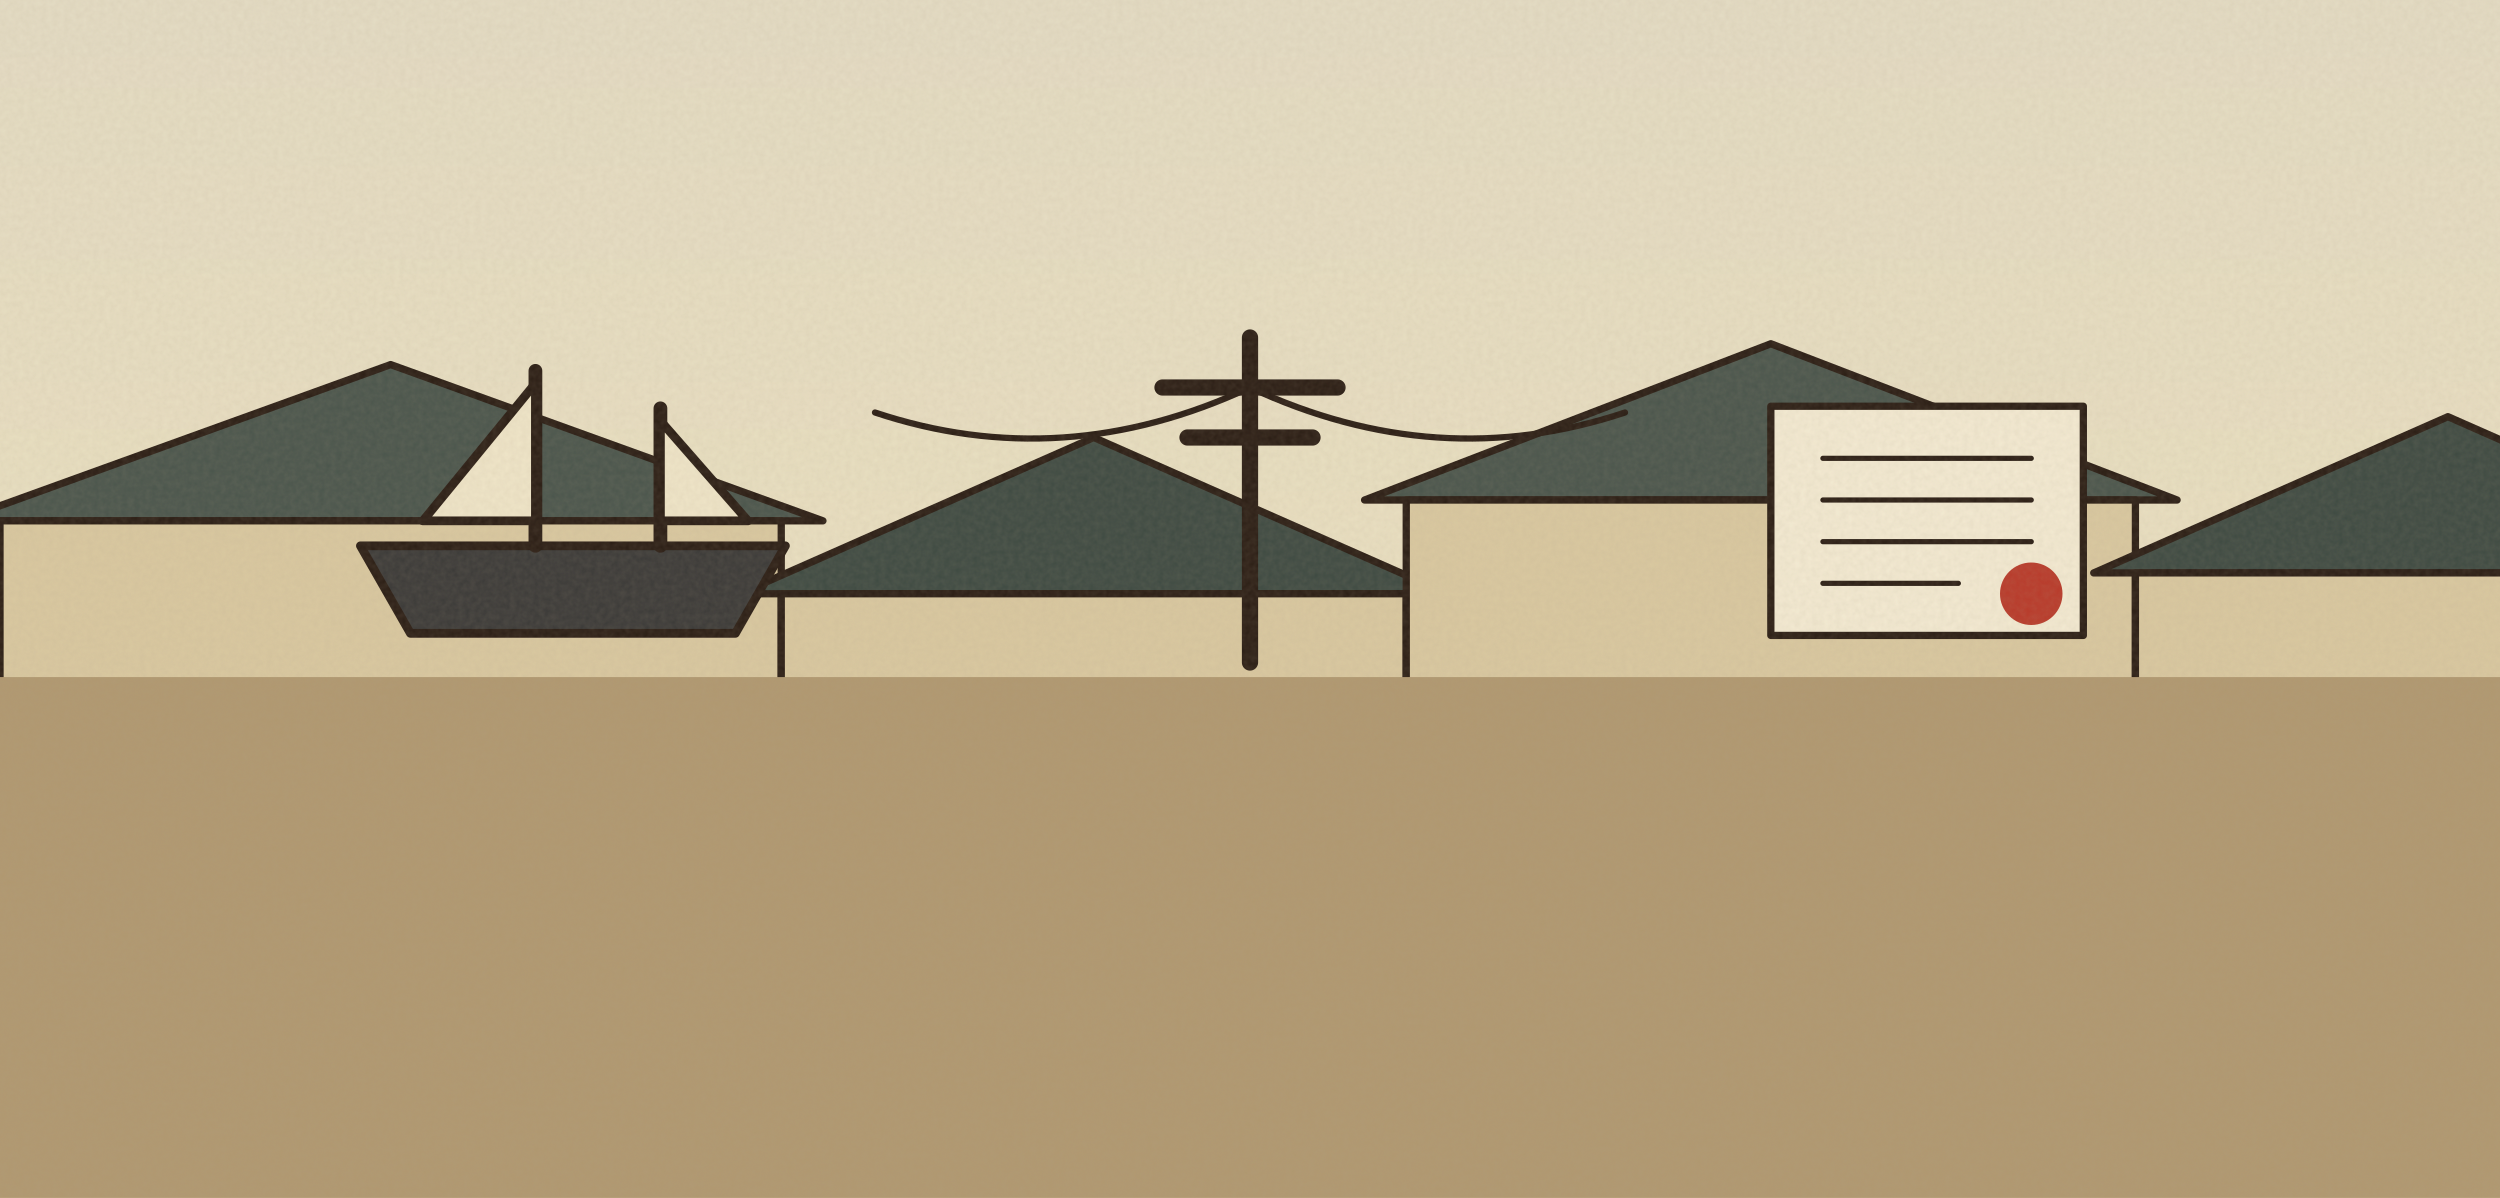
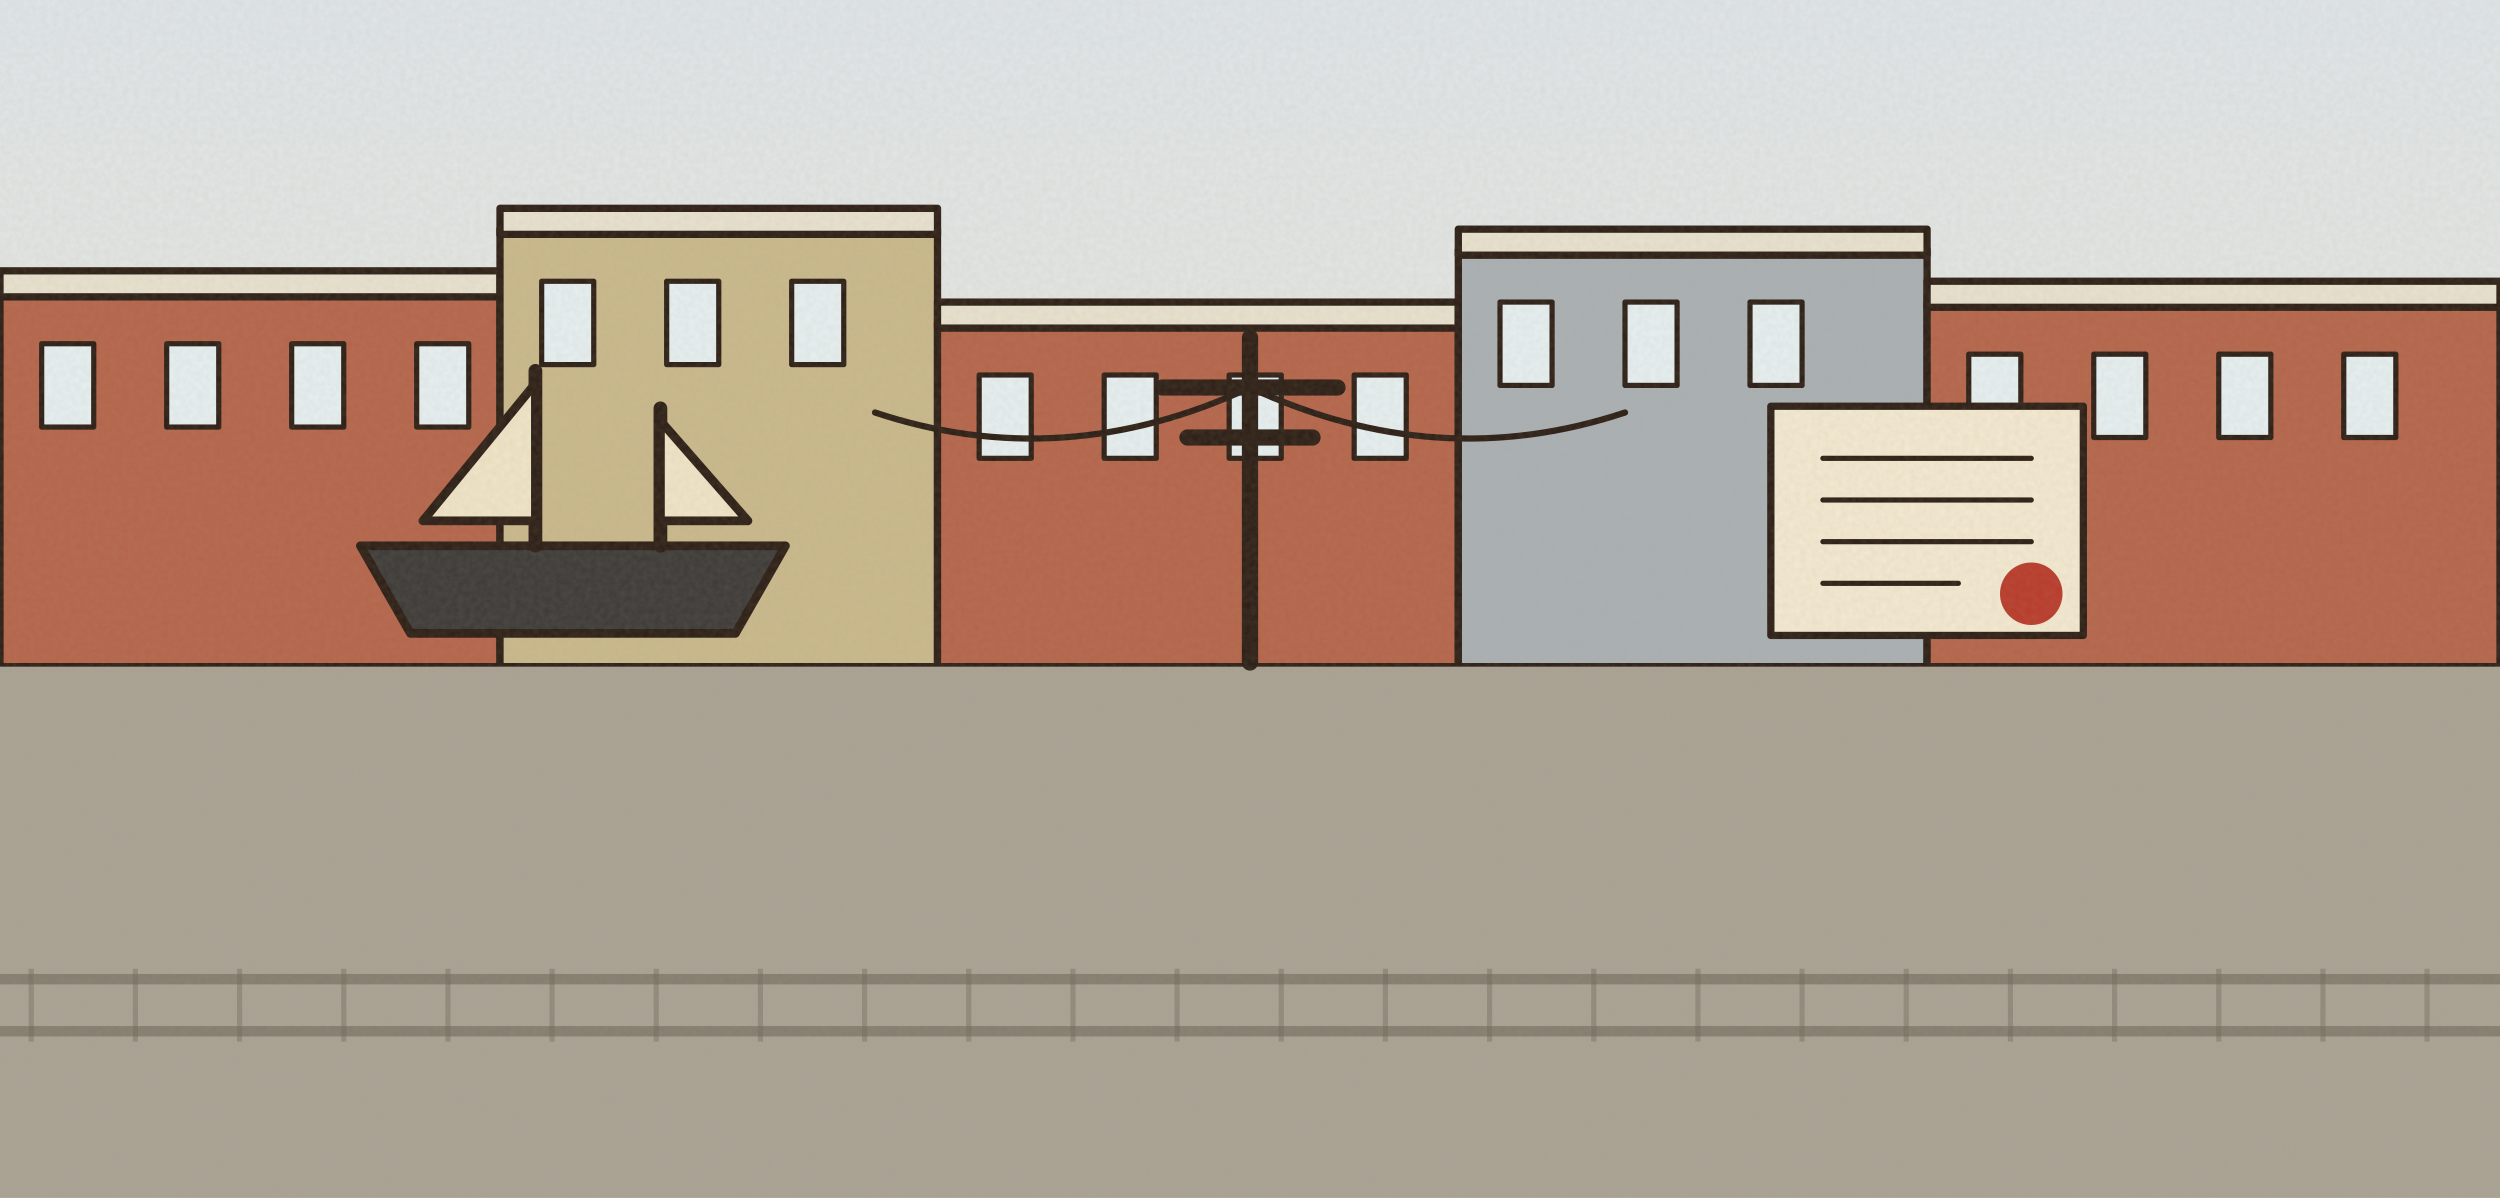
<svg xmlns="http://www.w3.org/2000/svg" viewBox="0 0 480 230" width="480" height="230" role="img" aria-label="항구의 배, 전신주, 문서">
  <defs>
    <linearGradient id="sky" x1="0" y1="0" x2="0" y2="1">
-       <stop offset="0" stop-color="#e4dcc4" />
-       <stop offset="1" stop-color="#efe3bd" />
+       <stop offset="0" stop-color="#dfe6ea" />
+       <stop offset="1" stop-color="#ece6d2" />
    </linearGradient>
    <filter id="paper" x="0" y="0" width="100%" height="100%">
      <feTurbulence type="fractalNoise" baseFrequency="0.9" numOctaves="2" seed="4" result="n" />
      <feColorMatrix in="n" type="matrix" values="0 0 0 0 0.45  0 0 0 0 0.36  0 0 0 0 0.25  0 0 0 0.16 0" />
      <feComposite in2="SourceGraphic" operator="in" />
    </filter>
    <filter id="wash">
      <feTurbulence type="fractalNoise" baseFrequency="0.03 0.08" numOctaves="3" seed="7" result="t" />
      <feDisplacementMap in="SourceGraphic" in2="t" scale="6" />
    </filter>
    <linearGradient id="sea" x1="0" y1="0" x2="0" y2="1">
      <stop offset="0" stop-color="#5c8190" />
      <stop offset="1" stop-color="#3f6577" />
    </linearGradient>
  </defs>
  <rect width="480" height="230" fill="url(#sky)" />
  <g stroke="#2a1d14" stroke-width="1.4" stroke-linejoin="round" stroke-linecap="round">
-     <path d="M-8 100 L75 70 L158 100 Z" fill="#4a554c" />
-     <rect x="0" y="100" width="150" height="38" fill="#d9c8a0" />
-     <path d="M142 114 L210 84 L278 114 Z" fill="#3e4a42" />
-     <rect x="150" y="114" width="120" height="24" fill="#d9c8a0" />
-     <path d="M262 96 L340 66 L418 96 Z" fill="#4a554c" />
-     <rect x="270" y="96" width="140" height="42" fill="#d9c8a0" />
-     <path d="M402 110 L470 80 L538 110 Z" fill="#3e4a42" />
-     <rect x="410" y="110" width="120" height="28" fill="#d9c8a0" />
+     <rect x="0" y="56" width="96" height="72" fill="#b4644a" />
+     <rect x="0" y="52" width="96" height="5" fill="#e8e2d0" />
+     <rect x="8" y="66" width="10" height="16" fill="#e6f0f2" stroke-width="1" />
+     <rect x="32" y="66" width="10" height="16" fill="#e6f0f2" stroke-width="1" />
+     <rect x="56" y="66" width="10" height="16" fill="#e6f0f2" stroke-width="1" />
+     <rect x="80" y="66" width="10" height="16" fill="#e6f0f2" stroke-width="1" />
+     <rect x="96" y="44" width="84" height="84" fill="#c9b98c" />
+     <rect x="96" y="40" width="84" height="5" fill="#e8e2d0" />
+     <rect x="104" y="54" width="10" height="16" fill="#e6f0f2" stroke-width="1" />
+     <rect x="128" y="54" width="10" height="16" fill="#e6f0f2" stroke-width="1" />
+     <rect x="152" y="54" width="10" height="16" fill="#e6f0f2" stroke-width="1" />
+     <rect x="180" y="62" width="100" height="66" fill="#b4644a" />
+     <rect x="180" y="58" width="100" height="5" fill="#e8e2d0" />
+     <rect x="188" y="72" width="10" height="16" fill="#e6f0f2" stroke-width="1" />
+     <rect x="212" y="72" width="10" height="16" fill="#e6f0f2" stroke-width="1" />
+     <rect x="236" y="72" width="10" height="16" fill="#e6f0f2" stroke-width="1" />
+     <rect x="260" y="72" width="10" height="16" fill="#e6f0f2" stroke-width="1" />
+     <rect x="280" y="48" width="90" height="80" fill="#a9b0b4" />
+     <rect x="280" y="44" width="90" height="5" fill="#e8e2d0" />
+     <rect x="288" y="58" width="10" height="16" fill="#e6f0f2" stroke-width="1" />
+     <rect x="312" y="58" width="10" height="16" fill="#e6f0f2" stroke-width="1" />
+     <rect x="336" y="58" width="10" height="16" fill="#e6f0f2" stroke-width="1" />
+     <rect x="370" y="58" width="110" height="70" fill="#b4644a" />
+     <rect x="370" y="54" width="110" height="5" fill="#e8e2d0" />
+     <rect x="378" y="68" width="10" height="16" fill="#e6f0f2" stroke-width="1" />
+     <rect x="402" y="68" width="10" height="16" fill="#e6f0f2" stroke-width="1" />
+     <rect x="426" y="68" width="10" height="16" fill="#e6f0f2" stroke-width="1" />
+     <rect x="450" y="68" width="10" height="16" fill="#e6f0f2" stroke-width="1" />
  </g>
-   <rect y="130" width="480" height="100" fill="#b09870" />
+   <rect y="128" width="480" height="102" fill="#a8a294" />
+   <g stroke="#6b6558" stroke-width="2" opacity=".6">
+     <path d="M0 188 H480 M0 198 H480" />
+   </g>
+   <g stroke="#6b6558" stroke-width="1" opacity=".4">
+     <path d="M6 186 v14" />
+     <path d="M26 186 v14" />
+     <path d="M46 186 v14" />
+     <path d="M66 186 v14" />
+     <path d="M86 186 v14" />
+     <path d="M106 186 v14" />
+     <path d="M126 186 v14" />
+     <path d="M146 186 v14" />
+     <path d="M166 186 v14" />
+     <path d="M186 186 v14" />
+     <path d="M206 186 v14" />
+     <path d="M226 186 v14" />
+     <path d="M246 186 v14" />
+     <path d="M266 186 v14" />
+     <path d="M286 186 v14" />
+     <path d="M306 186 v14" />
+     <path d="M326 186 v14" />
+     <path d="M346 186 v14" />
+     <path d="M366 186 v14" />
+     <path d="M386 186 v14" />
+     <path d="M406 186 v14" />
+     <path d="M426 186 v14" />
+     <path d="M446 186 v14" />
+     <path d="M466 186 v14" />
+   </g>
  <g transform="translate(110 100) scale(1.2)" stroke="#2a1d14" stroke-width="1.4" stroke-linejoin="round" stroke-linecap="round">
    <path d="M-34 4 H34 L26 18 H-26 Z" fill="#3b3a38" />
    <path d="M-6 4 V-24 M14 4 V-18" stroke-width="2.2" />
    <path d="M-6 -22 L-24 0 H-6 Z M14 -16 L28 0 H14 Z" fill="#efe5c8" />
  </g>
  <g transform="translate(240 96) scale(1.2)" stroke="#2a1d14" stroke-width="1.4" stroke-linejoin="round" stroke-linecap="round">
    <path d="M0 26 V-26 M-14 -18 H14 M-10 -10 H10" stroke-width="2.6" />
    <path d="M-60 -14 Q-30 -4 0 -18 Q30 -4 60 -14" fill="none" stroke-width="1" />
  </g>
  <g transform="translate(370 100) scale(1)" stroke="#2a1d14" stroke-width="1.4" stroke-linejoin="round" stroke-linecap="round">
    <rect x="-30" y="-22" width="60" height="44" fill="#f3ead2" />
    <path d="M-20 -12 H20 M-20 -4 H20 M-20 4 H20 M-20 12 H6" stroke-width="1" />
    <circle cx="20" cy="14" r="6" fill="#b83a2a" stroke="none" />
  </g>
  <rect width="480" height="230" fill="#fff" filter="url(#paper)" />
</svg>
